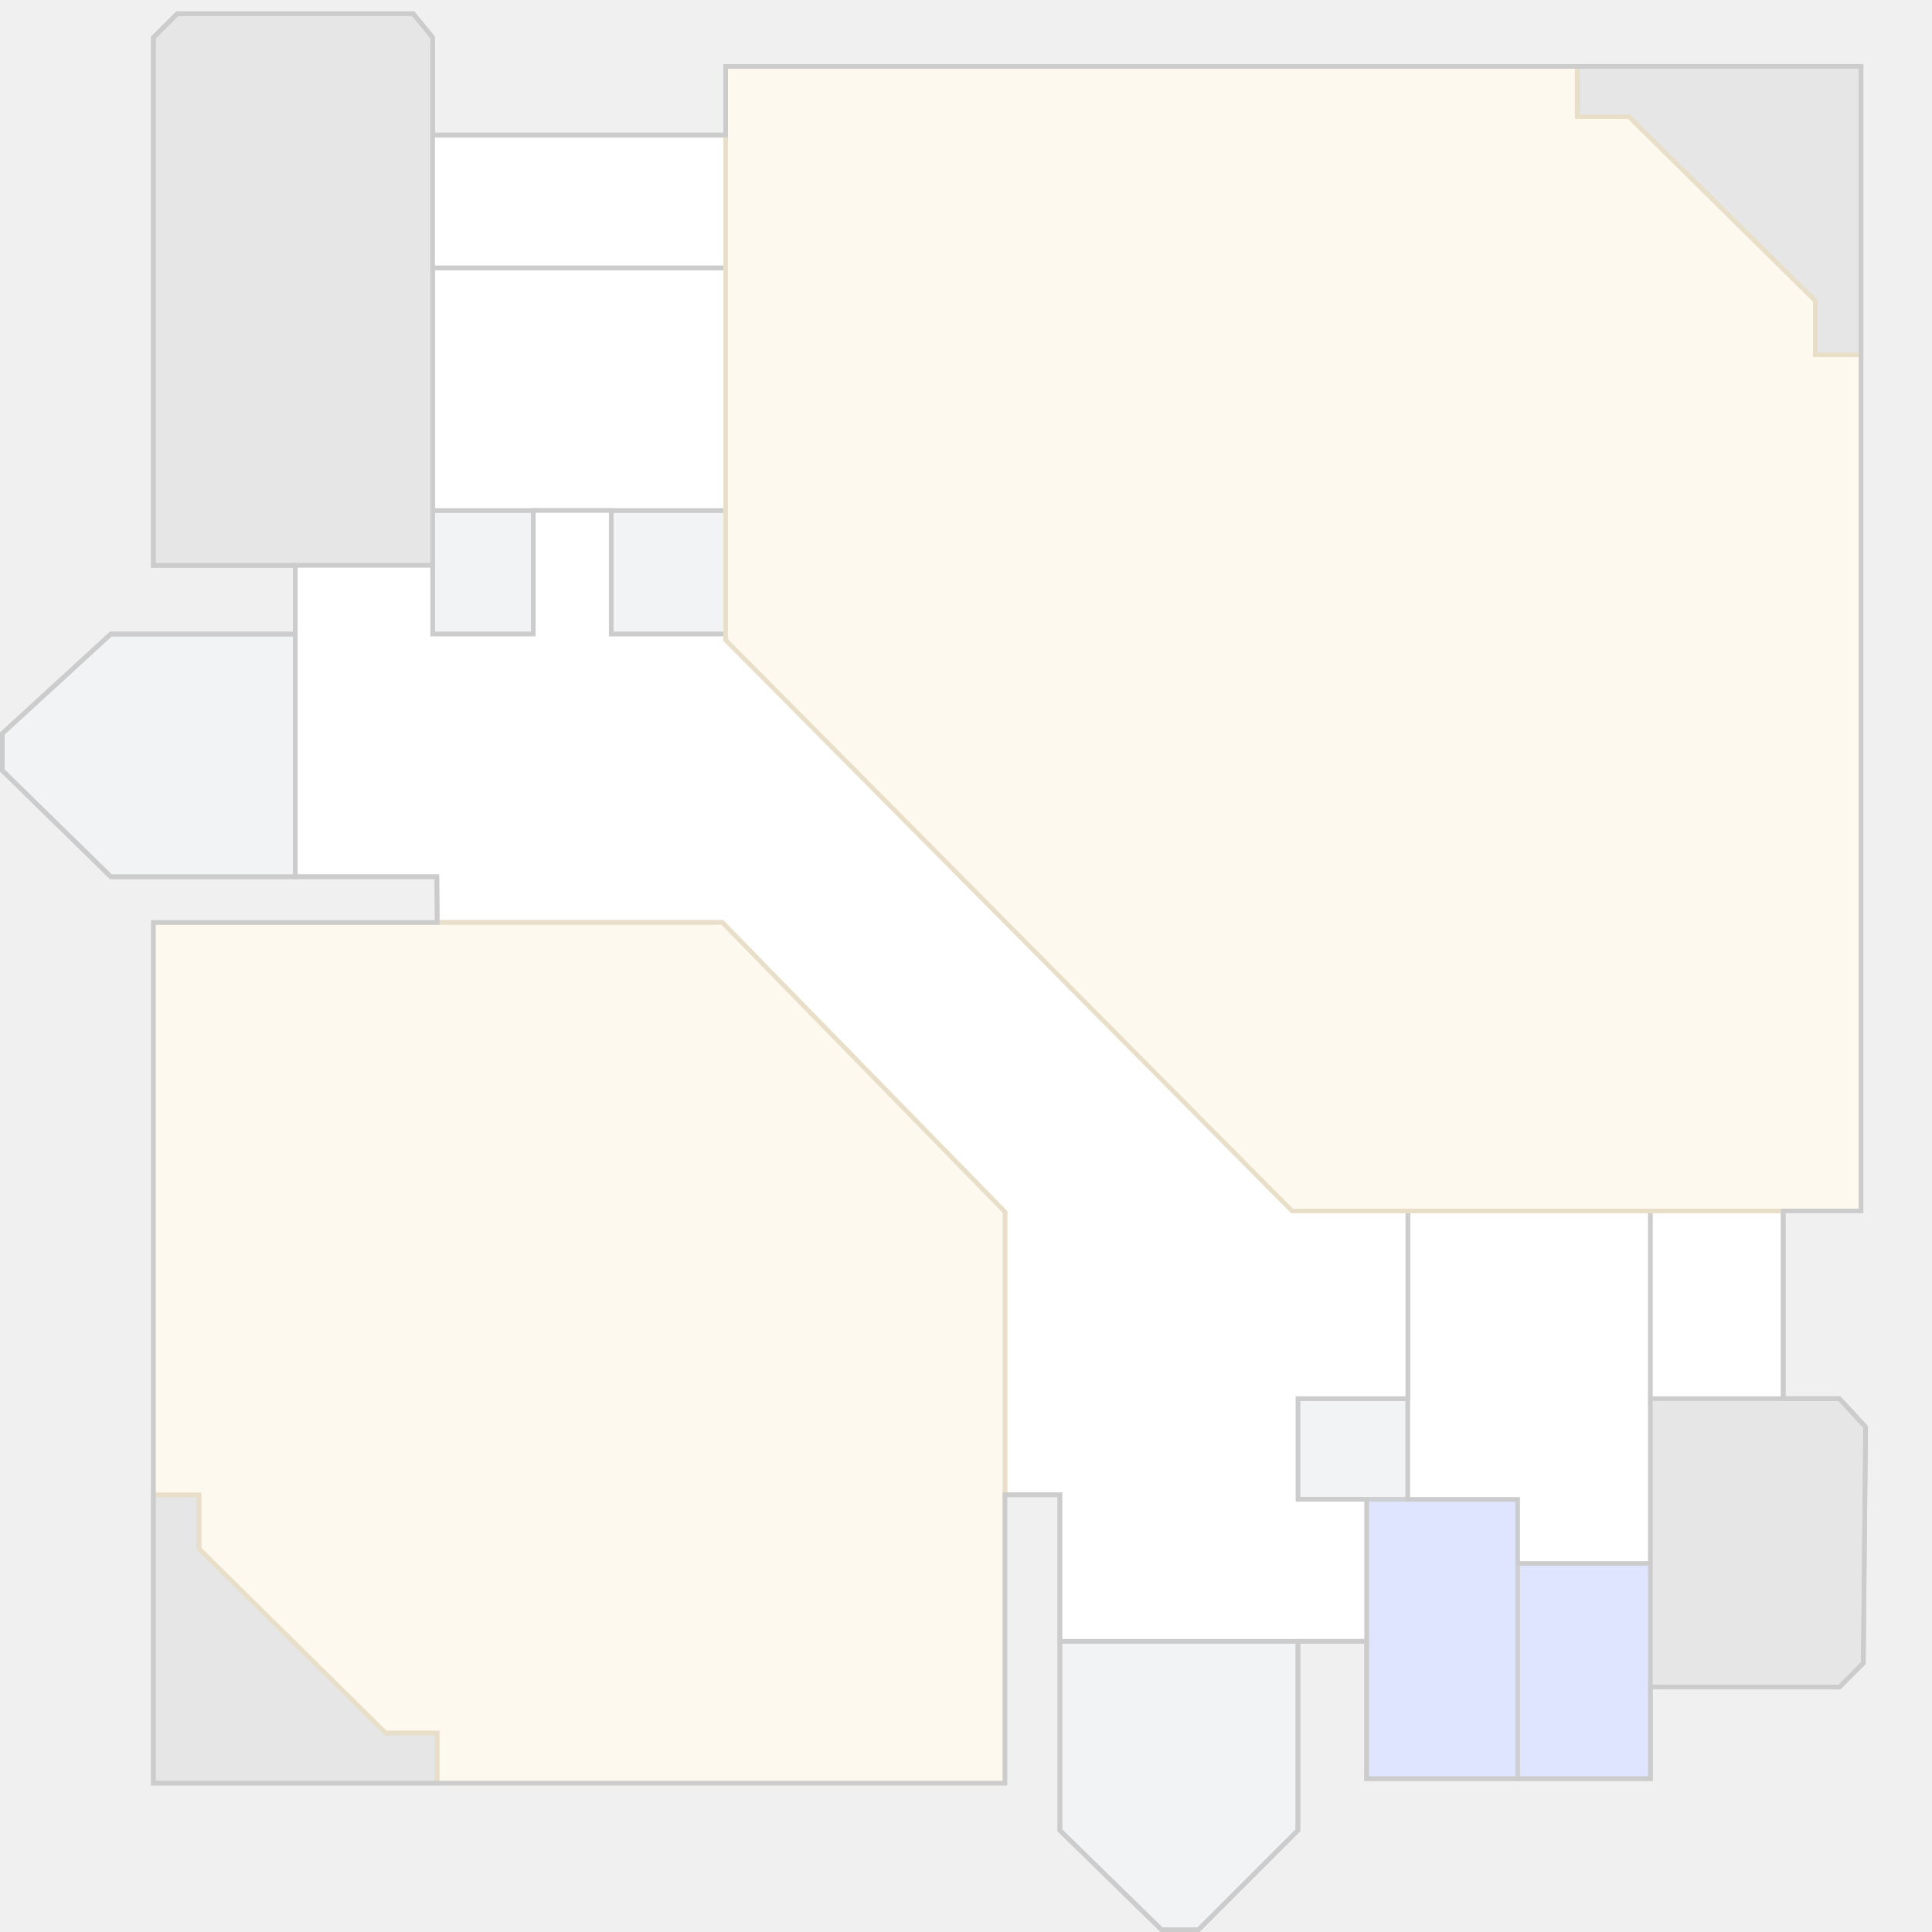
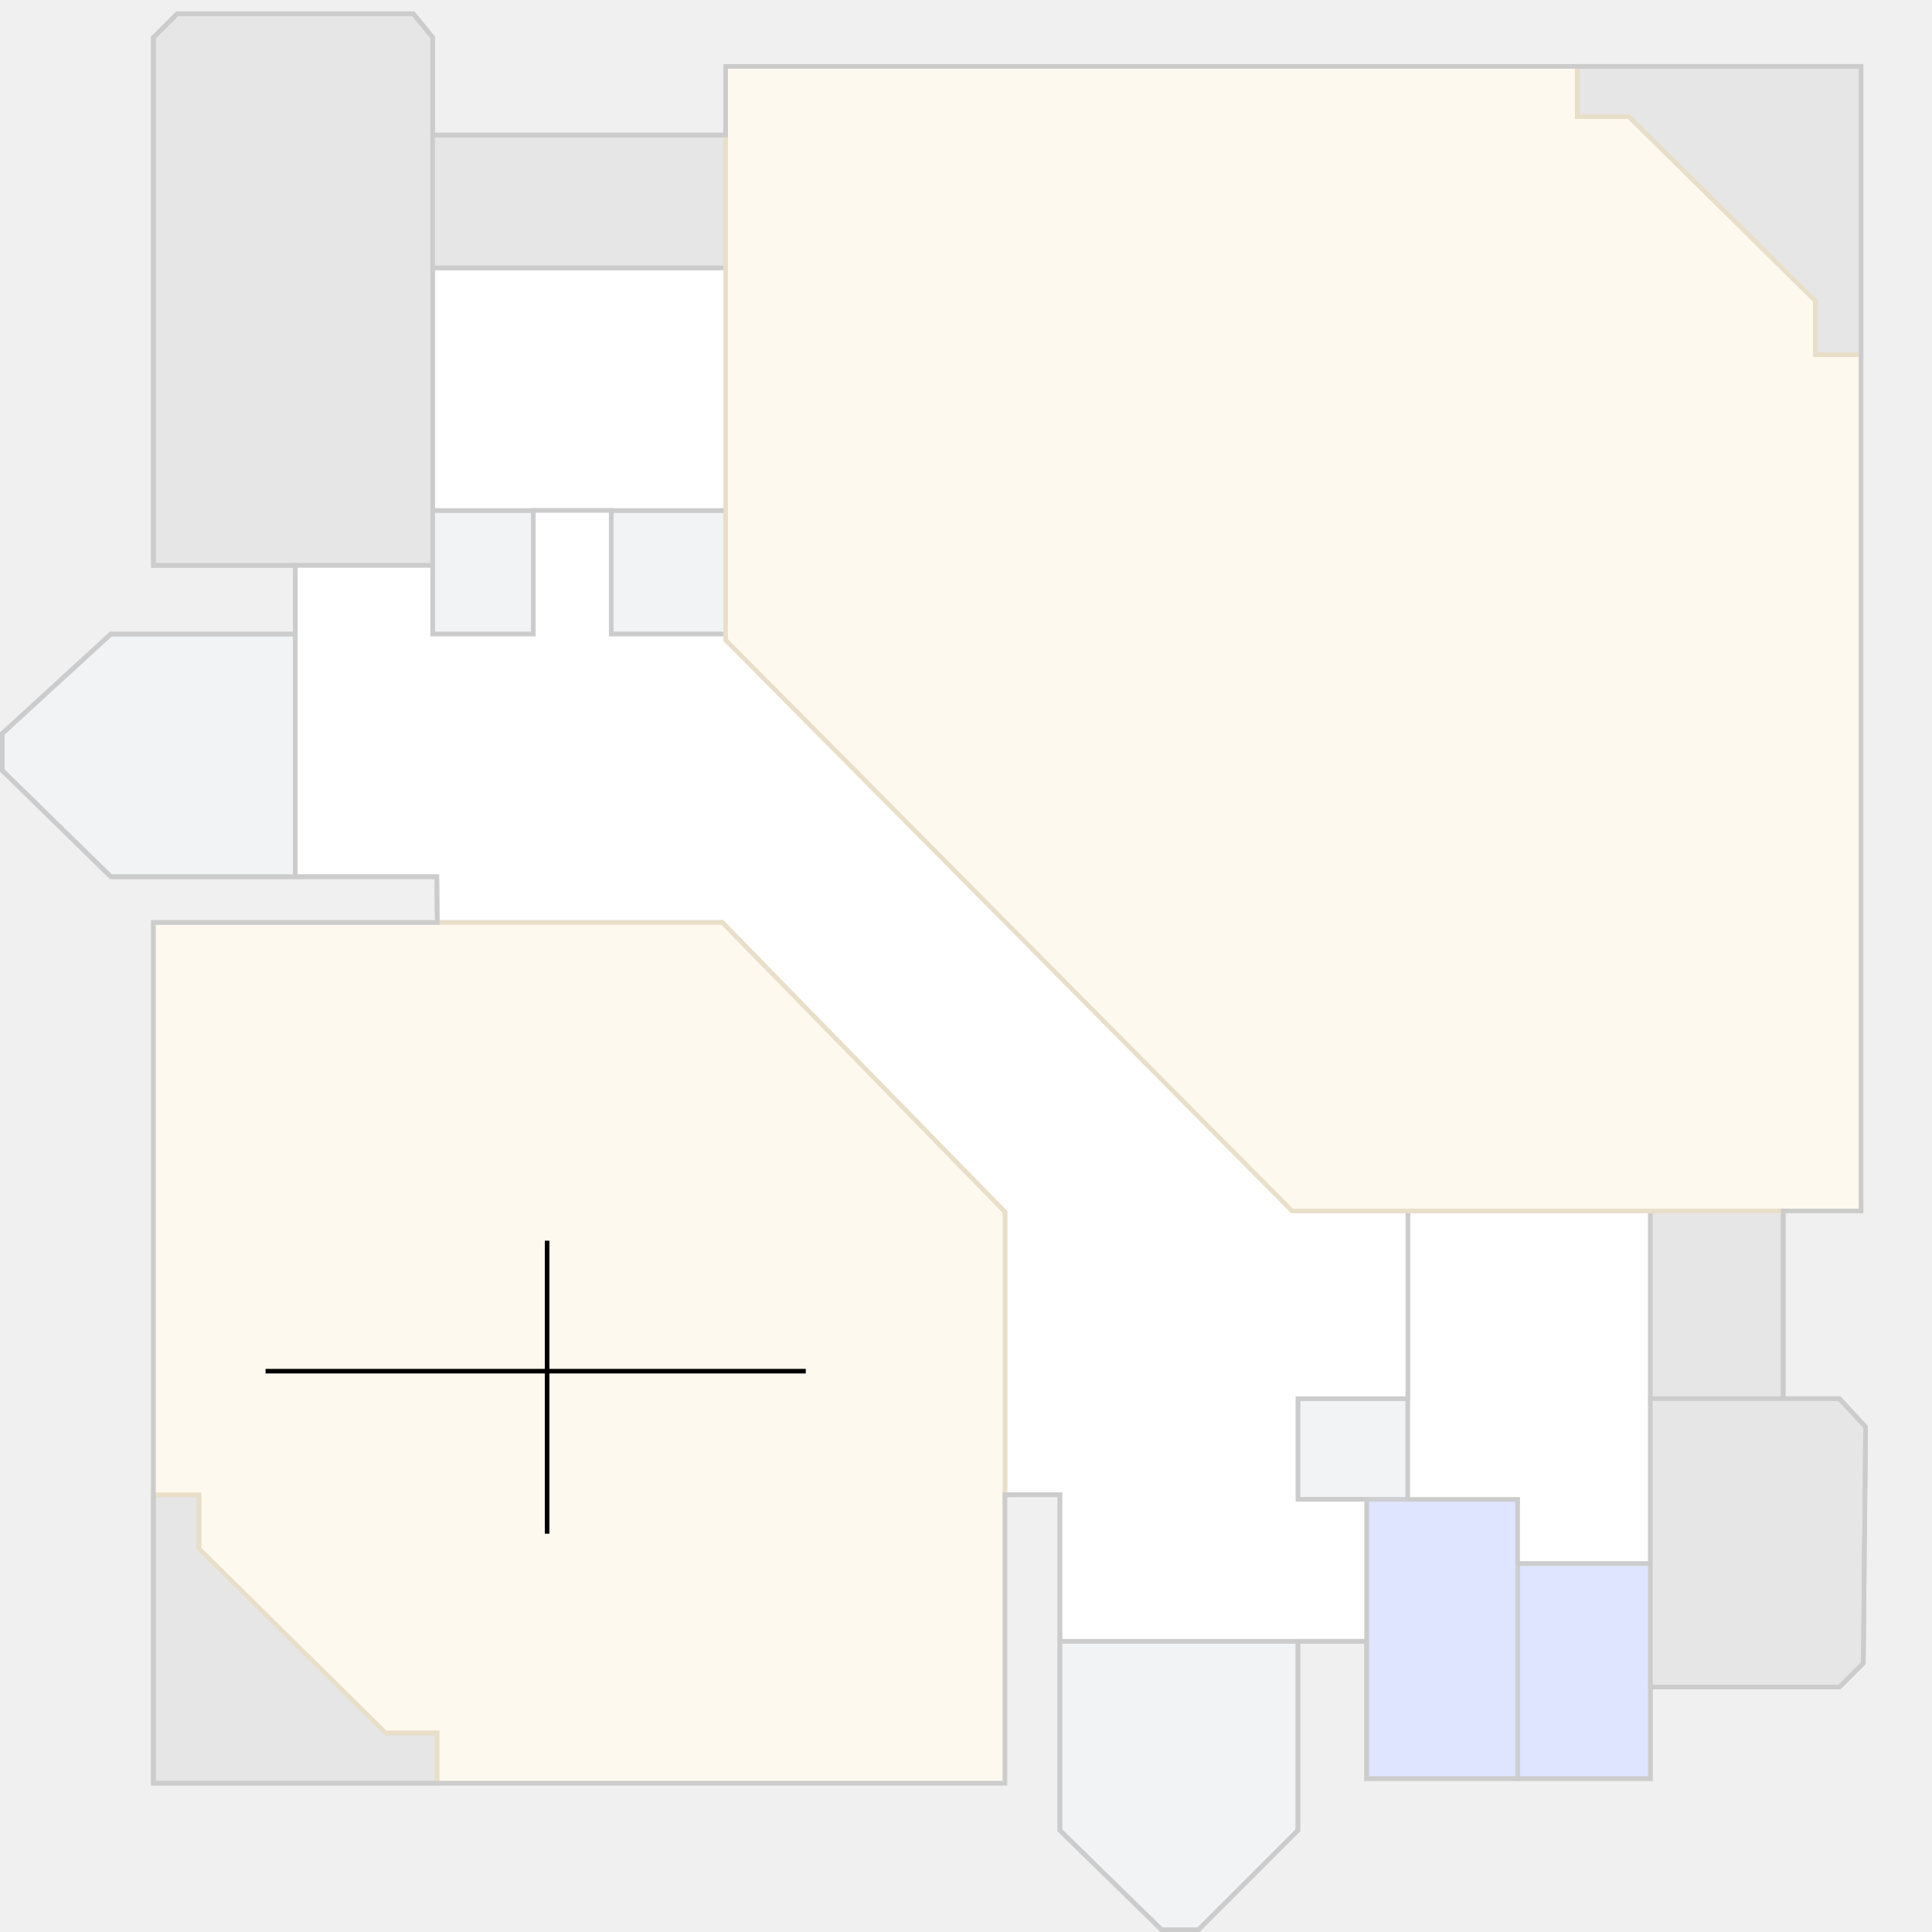
<svg xmlns="http://www.w3.org/2000/svg" width="422" height="422" viewBox="0 0 422 422" fill="none">
  <rect x="133.5" y="138.5" width="27" height="25" transform="rotate(-90 133.5 138.5)" fill="#F1F3F4" stroke="#CCCCCC" />
  <path d="M283.5 390L283.5 358.5L231.5 358.5L231.5 399.79L253.704 421.5L261.793 421.5L283.5 399.793L283.5 390Z" fill="#F1F3F4" stroke="#CCCCCC" />
  <path d="M0.5 160.22L24.195 138.5L64.5 138.5V191.5H24.204L0.5 168.29V160.22Z" fill="#F1F3F4" stroke="#CCCCCC" />
  <rect x="331.5" y="388.5" width="47" height="29" transform="rotate(-90 331.5 388.5)" fill="#E0E5FF" stroke="#CECFD2" />
  <rect x="283.5" y="327.5" width="22" height="24" transform="rotate(-90 283.5 327.5)" fill="#F1F3F4" stroke="#CECFD2" />
  <rect x="94.5" y="138.5" width="27" height="22" transform="rotate(-90 94.5 138.5)" fill="#F1F3F4" stroke="#CECFD2" />
  <rect x="298.5" y="388.5" width="61" height="33" transform="rotate(-90 298.5 388.5)" fill="#E0E5FF" stroke="#CECFD2" />
-   <path d="M331 327.5L307.5 327.5L307.5 264.5L331 264.5L360.5 264.5L360.5 328L360.5 341.5L331.5 341.5L331.5 328L331.5 327.5L331 327.5Z" fill="white" stroke="#CCCCCC" />
+   <path d="M331.5 328L331.5 327.5L331 327.5L307.5 327.5L307.5 264.5L331 264.5L360.5 264.5L360.5 328L360.5 341.5L331.5 341.5L331.5 328Z" fill="white" stroke="#CCCCCC" />
  <path d="M84.5 378.5L95.5 378.5L95.5 389.5L84.5 389.5L33.5 389.5L33.5 378L33.5 326.5L43.5 326.5L43.5 338L43.5 338.209L43.649 338.356L84.149 378.356L84.295 378.5L84.5 378.5Z" fill="#E6E6E6" stroke="#CCCCCC" />
  <path d="M355.5 25.5L344.5 25.5L344.5 14.5L355.5 14.5L406.5 14.5L406.5 26L406.5 77.5L396.5 77.5L396.5 66L396.5 65.791L396.351 65.644L355.851 25.644L355.705 25.5L355.5 25.5Z" fill="#E6E6E6" stroke="#CCCCCC" />
  <rect x="94.5" y="111.5" width="53" height="64" transform="rotate(-90 94.5 111.5)" fill="white" stroke="#CCCCCC" />
  <path d="M33.5 123.5L33.5 8.207L38.707 3L90.263 3L94.5 8.178L94.5 123.5L33.5 123.5Z" fill="#E6E6E6" stroke="#CCCCCC" />
-   <rect x="94.5" y="58.5" width="29" height="64" transform="rotate(-90 94.5 58.5)" fill="white" stroke="#CCCCCC" />
-   <rect x="360.5" y="306.5" width="42" height="29" transform="rotate(-90 360.5 306.5)" fill="white" stroke="#CCCCCC" />
+   <rect x="94.5" y="58.5" width="29" height="64" transform="rotate(-90 94.5 58.5)" fill="#E6E6E6" stroke="#CCCCCC" />
+   <rect x="360.5" y="306.5" width="42" height="29" transform="rotate(-90 360.5 306.5)" fill="#E6E6E6" stroke="#CCCCCC" />
  <path d="M360.5 368.5L360.5 305.5L401.781 305.5L407.498 311.693L407.002 363.291L401.793 368.5L360.5 368.5Z" fill="#E6E6E6" stroke="#CCCCCC" />
-   <path d="M116 138.5L116.5 138.5L116.5 138L116.5 111.5L133.5 111.5L133.5 138L133.5 138.5L134 138.5L158.5 138.5L158.5 139.5L158.5 139.707L158.646 139.853L282.646 264.353L282.792 264.5L283 264.5L284 264.5L307.5 264.5L307.5 305.5L284 305.5L283.5 305.5L283.5 306L283.5 327L283.5 327.5L284 327.5L298.5 327.5L298.5 358.5L231.5 358.5L231.5 327L231.5 326.5L231 326.5L219.5 326.5L219.5 265L219.5 264.796L219.358 264.651L157.864 201.651L157.717 201.5L157.506 201.5L95.496 201.5L95.422 191.996L95.418 191.5L94.922 191.5L64.5 191.5L64.5 123.5L94.5 123.5L94.5 138L94.5 138.5L95 138.5L116 138.5Z" fill="white" stroke="#CCCCCC" />
+   <path d="M94.5 138L94.5 138.5L95 138.5L116 138.5L116.5 138.5L116.5 138L116.5 111.5L133.5 111.5L133.5 138L133.5 138.5L134 138.5L158.5 138.5L158.5 139.5L158.5 139.707L158.646 139.853L282.646 264.353L282.792 264.5L283 264.5L284 264.5L307.5 264.5L307.5 305.5L284 305.5L283.5 305.5L283.5 306L283.5 327L283.5 327.5L284 327.5L298.5 327.5L298.5 358.5L231.5 358.5L231.5 327L231.5 326.5L231 326.5L219.5 326.5L219.5 265L219.5 264.796L219.358 264.651L157.864 201.651L157.717 201.5L157.506 201.5L95.496 201.5L95.422 191.996L95.418 191.5L94.922 191.5L64.5 191.5L64.5 123.5L94.5 123.5L94.5 138Z" fill="white" stroke="#CCCCCC" />
  <path d="M43.5 327L43.5 326.5L43 326.5L33.5 326.5L33.5 201.5L157.789 201.5L219.5 264.704L219.5 389.5L95.5 389.5L95.5 379L95.5 378.5L95 378.5L84.205 378.5L43.5 338.291L43.5 327Z" fill="#FDF9EF" stroke="#E9DFC9" />
  <path d="M396.5 77L396.5 77.5L397 77.5L406.5 77.5L406.5 264.5L282.208 264.5L158.5 139.794L158.5 14.5L344.5 14.5L344.5 25L344.5 25.5L345 25.5L355.795 25.5L396.5 65.709L396.5 77Z" fill="#FDF9EF" stroke="#E9DFC9" />
  <path d="M219.5 327L219.5 389.5L96 389.5L95 389.5L84.5 389.5L33.5 389.5L33.5 378L33.5 327L33.5 326L33.5 201.5L94.992 201.5L95.496 201.5L95.492 200.996L95.422 191.996L95.418 191.5L94.922 191.5L65 191.5L24.204 191.5L0.5 168.29L0.5 160.22L24.195 138.5L64 138.5L64.5 138.5L64.5 138L64.5 124L64.5 123.5L64 123.5L33.5 123.5L33.5 8.207L38.707 3L90.263 3L94.5 8.178L94.5 29L94.5 29.5L95 29.5L158 29.5L158.5 29.5L158.5 29L158.5 14.5L344 14.5L355.5 14.5L406.5 14.5L406.5 26L406.5 77L406.5 78L406.5 264.5L390 264.5L389.5 264.5L389.5 265L389.5 305L389.5 305.5L390 305.5L401.781 305.5L407.498 311.693L407.002 363.291L401.793 368.5L361 368.5L360.5 368.5L360.5 369L360.5 388.5L332 388.5L331 388.5L298.5 388.5L298.5 359L298.5 358.5L298 358.5L284 358.5L283.5 358.5L283.5 359L283.5 390L283.5 399.793L261.793 421.5L253.704 421.5L231.5 399.79L231.5 359L231.5 358L231.5 327L231.5 326.5L231 326.5L220 326.5L219.5 326.5L219.5 327Z" stroke="#CCCCCC" />
+   <line x1="58" y1="299.5" x2="176" y2="299.5" stroke="black" />
+   <line x1="119.5" y1="271" x2="119.5" y2="335" stroke="black" />
</svg>
